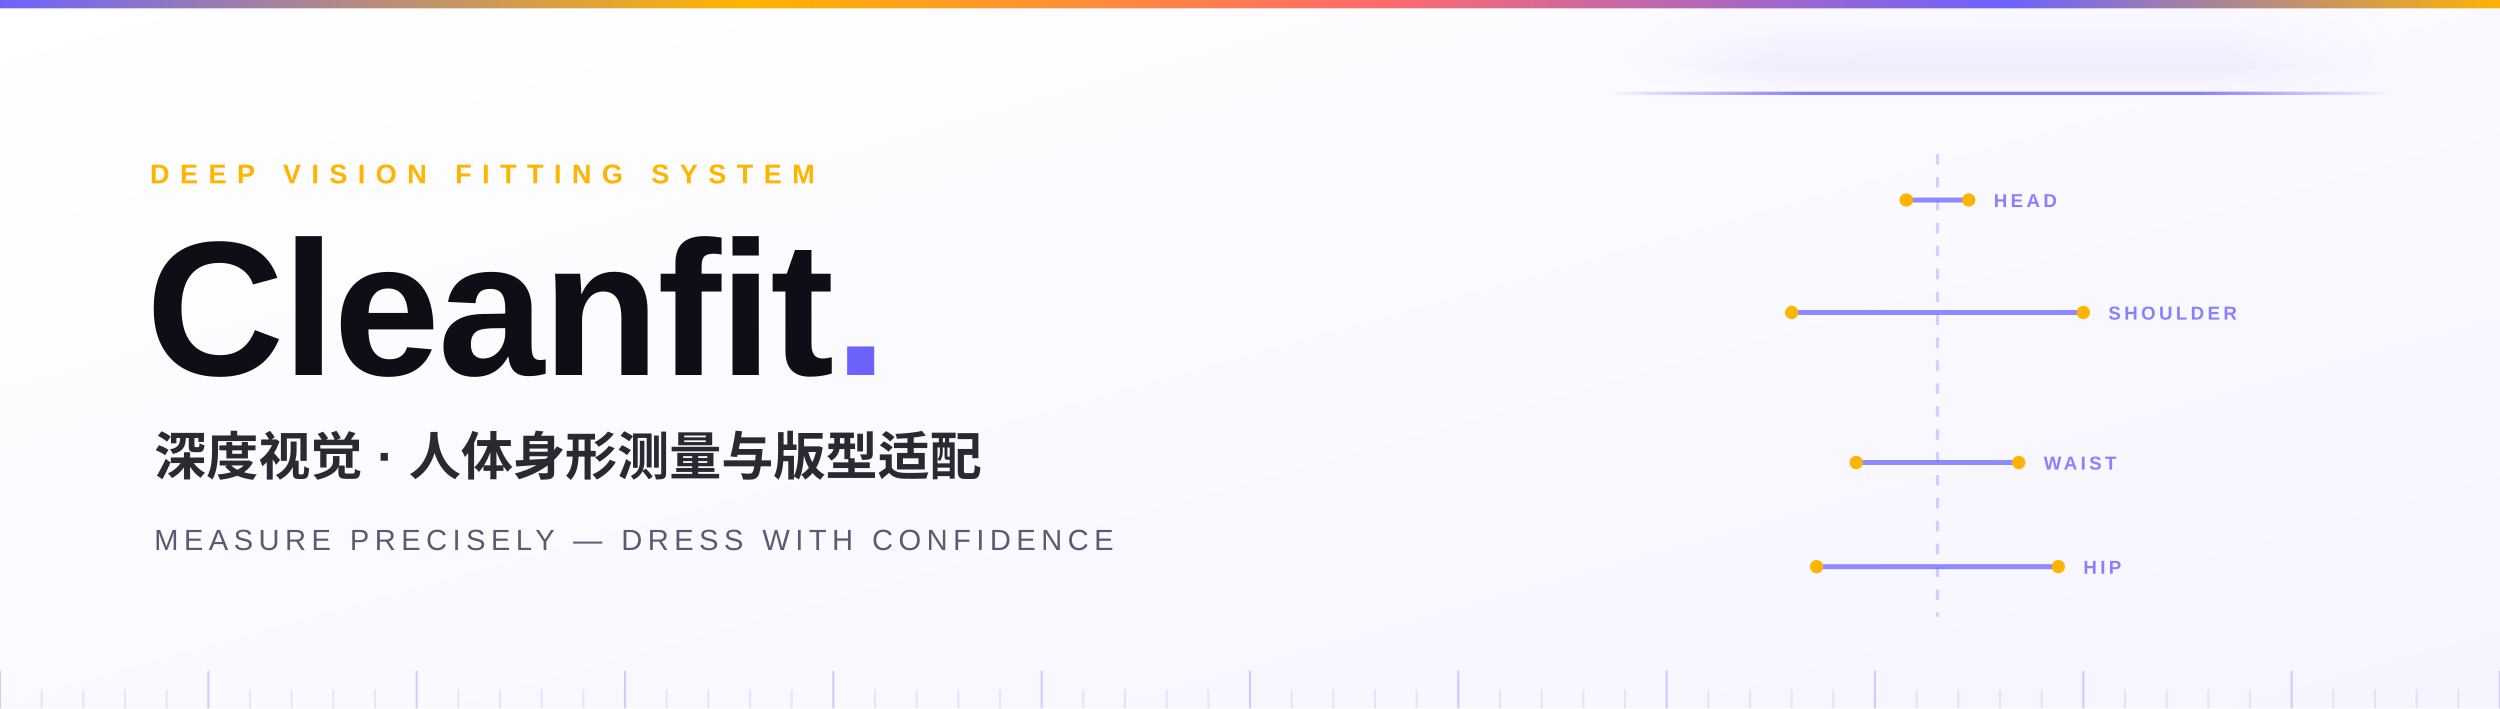
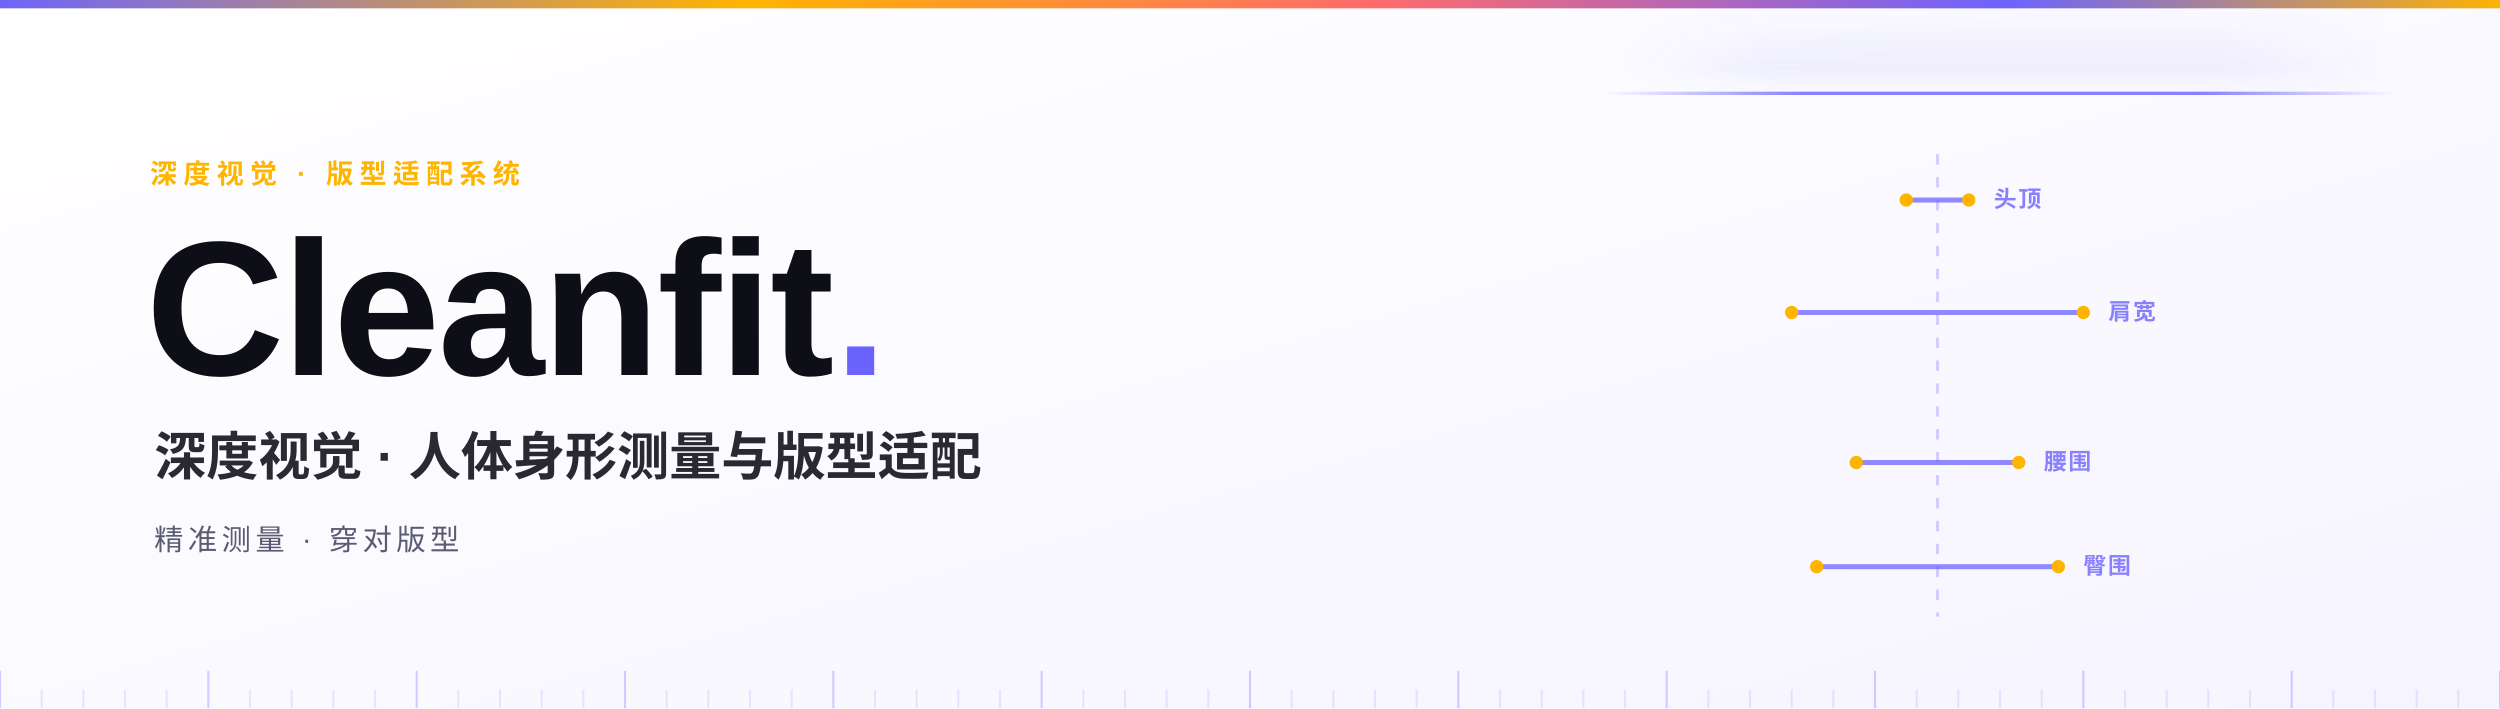
<svg xmlns="http://www.w3.org/2000/svg" width="1200" height="340" viewBox="0 0 1200 340" role="img" aria-label="Cleanfit — 深度视觉人体身形测量与版型适配">
  <defs>
    <linearGradient id="bg" x1="0" y1="0" x2="1" y2="1">
      <stop offset="0%" stop-color="#FFFFFF" />
      <stop offset="100%" stop-color="#F6F4FF" />
    </linearGradient>
    <linearGradient id="flow" x1="0" y1="0" x2="1" y2="0">
      <stop offset="0%" stop-color="#6C63FF" />
      <stop offset="30%" stop-color="#FFB400" />
      <stop offset="55%" stop-color="#FF6B6B" />
      <stop offset="80%" stop-color="#6C63FF" />
      <stop offset="100%" stop-color="#FFB400" />
      <animateTransform attributeName="gradientTransform" type="translate" values="-1 0; 0 0; -1 0" dur="9s" repeatCount="indefinite" />
    </linearGradient>
    <linearGradient id="scanGlow" x1="0" y1="0" x2="0" y2="1">
      <stop offset="0%" stop-color="#6C63FF" stop-opacity="0" />
      <stop offset="70%" stop-color="#6C63FF" stop-opacity="0.09" />
      <stop offset="100%" stop-color="#6C63FF" stop-opacity="0" />
    </linearGradient>
    <linearGradient id="scanEdge" x1="0" y1="0" x2="1" y2="0">
      <stop offset="0%" stop-color="#6C63FF" stop-opacity="0" />
      <stop offset="25%" stop-color="#6C63FF" stop-opacity="0.9" />
      <stop offset="75%" stop-color="#6C63FF" stop-opacity="0.9" />
      <stop offset="100%" stop-color="#6C63FF" stop-opacity="0" />
    </linearGradient>
    <linearGradient id="fadeX" x1="0" y1="0" x2="1" y2="0">
      <stop offset="0%" stop-color="#000" />
      <stop offset="22%" stop-color="#fff" />
      <stop offset="78%" stop-color="#fff" />
      <stop offset="100%" stop-color="#000" />
    </linearGradient>
    <mask id="scanMask">
      <rect x="770" y="0" width="380" height="46" fill="url(#fadeX)" />
    </mask>
  </defs>
  <rect width="1200" height="340" fill="url(#bg)" />
  <rect x="0" y="0" width="1200" height="4" fill="url(#flow)" />
-   <text x="72" y="88" font-family="'Segoe UI','PingFang SC','Microsoft YaHei','Helvetica Neue',Arial,sans-serif" font-size="13" font-weight="700" letter-spacing="5" fill="#FFB400">DEEP VISION FITTING SYSTEM</text>
+   <text x="72" y="88" font-family="'Segoe UI','PingFang SC','Microsoft YaHei','Helvetica Neue',Arial,sans-serif" font-size="13" font-weight="700" letter-spacing="3" fill="#FFB400">深度视觉 · 版型适配系统</text>
  <text x="70" y="180" font-family="'Segoe UI','PingFang SC','Microsoft YaHei','Helvetica Neue',Arial,sans-serif" font-size="92" font-weight="800" letter-spacing="-1" fill="#0E0E17">Cleanfit<tspan fill="#6C63FF" fill-opacity="1">.
        <animate attributeName="fill-opacity" values="1;0.1;1" dur="2.4s" repeatCount="indefinite" />
    </tspan>
  </text>
  <text x="74" y="228" font-family="'Segoe UI','PingFang SC','Microsoft YaHei','Helvetica Neue',Arial,sans-serif" font-size="25" font-weight="600" fill="#0E0E17" fill-opacity="0.88">深度视觉 · 人体身形测量与版型适配</text>
-   <text x="74" y="264" font-family="'Segoe UI','PingFang SC','Microsoft YaHei','Helvetica Neue',Arial,sans-serif" font-size="14" font-weight="500" letter-spacing="2.6" fill="#5A5A72">MEASURE PRECISELY — DRESS WITH CONFIDENCE</text>
+   <text x="74" y="264" font-family="'Segoe UI','PingFang SC','Microsoft YaHei','Helvetica Neue',Arial,sans-serif" font-size="14" font-weight="500" letter-spacing="2.2" fill="#5A5A72">精准测量 · 穿对版型</text>
  <g>
    <line x1="930" y1="74" x2="930" y2="296" stroke="#6C63FF" stroke-opacity="0.28" stroke-width="1.5" stroke-dasharray="5 6" />
    <line x1="915.0" y1="96" x2="945.0" y2="96" stroke="#6C63FF" stroke-opacity="0.75" stroke-width="2.4" stroke-linecap="round" stroke-dasharray="30" stroke-dashoffset="0">
      <animate attributeName="stroke-dashoffset" from="30" to="0" dur="0.9s" begin="0.0s" fill="freeze" />
    </line>
    <circle cx="915.0" cy="96" r="3.2" fill="#FFB400">
      <animate attributeName="r" values="2.6;4.6;2.6" dur="2.6s" begin="0.6s" repeatCount="indefinite" />
    </circle>
    <circle cx="945.0" cy="96" r="3.2" fill="#FFB400">
      <animate attributeName="r" values="2.6;4.6;2.6" dur="2.6s" begin="0.6s" repeatCount="indefinite" />
    </circle>
-     <text x="957.0" y="96" dy="3.4" font-family="'Segoe UI','PingFang SC','Microsoft YaHei','Helvetica Neue',Arial,sans-serif" font-size="9" font-weight="700" letter-spacing="1.6" fill="#6C63FF" fill-opacity="0.8">HEAD<animate attributeName="fill-opacity" from="0" to="0.8" dur="0.6s" begin="0.7s" fill="freeze" />
+     <text x="957.0" y="96" dy="3.4" font-family="'Segoe UI','PingFang SC','Microsoft YaHei','Helvetica Neue',Arial,sans-serif" font-size="11" font-weight="700" letter-spacing="0.8" fill="#6C63FF" fill-opacity="0.8">头顶<animate attributeName="fill-opacity" from="0" to="0.8" dur="0.6s" begin="0.7s" fill="freeze" />
    </text>
    <line x1="860.0" y1="150" x2="1000.0" y2="150" stroke="#6C63FF" stroke-opacity="0.75" stroke-width="2.4" stroke-linecap="round" stroke-dasharray="140" stroke-dashoffset="0">
      <animate attributeName="stroke-dashoffset" from="140" to="0" dur="0.9s" begin="0.5s" fill="freeze" />
    </line>
    <circle cx="860.0" cy="150" r="3.2" fill="#FFB400">
      <animate attributeName="r" values="2.6;4.6;2.6" dur="2.6s" begin="1.1s" repeatCount="indefinite" />
    </circle>
    <circle cx="1000.0" cy="150" r="3.2" fill="#FFB400">
      <animate attributeName="r" values="2.6;4.6;2.6" dur="2.6s" begin="1.1s" repeatCount="indefinite" />
    </circle>
-     <text x="1012.0" y="150" dy="3.4" font-family="'Segoe UI','PingFang SC','Microsoft YaHei','Helvetica Neue',Arial,sans-serif" font-size="9" font-weight="700" letter-spacing="1.6" fill="#6C63FF" fill-opacity="0.8">SHOULDER<animate attributeName="fill-opacity" from="0" to="0.8" dur="0.6s" begin="1.2s" fill="freeze" />
+     <text x="1012.0" y="150" dy="3.4" font-family="'Segoe UI','PingFang SC','Microsoft YaHei','Helvetica Neue',Arial,sans-serif" font-size="11" font-weight="700" letter-spacing="0.8" fill="#6C63FF" fill-opacity="0.8">肩宽<animate attributeName="fill-opacity" from="0" to="0.8" dur="0.6s" begin="1.2s" fill="freeze" />
    </text>
    <line x1="891.0" y1="222" x2="969.0" y2="222" stroke="#6C63FF" stroke-opacity="0.75" stroke-width="2.4" stroke-linecap="round" stroke-dasharray="78" stroke-dashoffset="0">
      <animate attributeName="stroke-dashoffset" from="78" to="0" dur="0.9s" begin="1.0s" fill="freeze" />
    </line>
    <circle cx="891.0" cy="222" r="3.2" fill="#FFB400">
      <animate attributeName="r" values="2.6;4.6;2.6" dur="2.6s" begin="1.6s" repeatCount="indefinite" />
    </circle>
    <circle cx="969.0" cy="222" r="3.2" fill="#FFB400">
      <animate attributeName="r" values="2.6;4.6;2.6" dur="2.6s" begin="1.6s" repeatCount="indefinite" />
    </circle>
-     <text x="981.0" y="222" dy="3.4" font-family="'Segoe UI','PingFang SC','Microsoft YaHei','Helvetica Neue',Arial,sans-serif" font-size="9" font-weight="700" letter-spacing="1.6" fill="#6C63FF" fill-opacity="0.8">WAIST<animate attributeName="fill-opacity" from="0" to="0.8" dur="0.6s" begin="1.7s" fill="freeze" />
+     <text x="981.0" y="222" dy="3.4" font-family="'Segoe UI','PingFang SC','Microsoft YaHei','Helvetica Neue',Arial,sans-serif" font-size="11" font-weight="700" letter-spacing="0.8" fill="#6C63FF" fill-opacity="0.8">腰围<animate attributeName="fill-opacity" from="0" to="0.8" dur="0.6s" begin="1.7s" fill="freeze" />
    </text>
    <line x1="872.0" y1="272" x2="988.0" y2="272" stroke="#6C63FF" stroke-opacity="0.75" stroke-width="2.4" stroke-linecap="round" stroke-dasharray="116" stroke-dashoffset="0">
      <animate attributeName="stroke-dashoffset" from="116" to="0" dur="0.9s" begin="1.5s" fill="freeze" />
    </line>
    <circle cx="872.0" cy="272" r="3.2" fill="#FFB400">
      <animate attributeName="r" values="2.6;4.6;2.6" dur="2.6s" begin="2.1s" repeatCount="indefinite" />
    </circle>
    <circle cx="988.0" cy="272" r="3.2" fill="#FFB400">
      <animate attributeName="r" values="2.6;4.6;2.6" dur="2.6s" begin="2.1s" repeatCount="indefinite" />
    </circle>
-     <text x="1000.0" y="272" dy="3.4" font-family="'Segoe UI','PingFang SC','Microsoft YaHei','Helvetica Neue',Arial,sans-serif" font-size="9" font-weight="700" letter-spacing="1.6" fill="#6C63FF" fill-opacity="0.8">HIP<animate attributeName="fill-opacity" from="0" to="0.8" dur="0.6s" begin="2.2s" fill="freeze" />
+     <text x="1000.0" y="272" dy="3.4" font-family="'Segoe UI','PingFang SC','Microsoft YaHei','Helvetica Neue',Arial,sans-serif" font-size="11" font-weight="700" letter-spacing="0.8" fill="#6C63FF" fill-opacity="0.8">臀围<animate attributeName="fill-opacity" from="0" to="0.8" dur="0.6s" begin="2.2s" fill="freeze" />
    </text>
  </g>
  <g opacity="0.9">
    <animateTransform attributeName="transform" type="translate" values="0 40; 0 210; 0 40" dur="7s" repeatCount="indefinite" calcMode="spline" keyTimes="0;0.5;1" keySplines="0.42 0 0.58 1;0.42 0 0.58 1" />
    <rect x="770" y="0" width="380" height="46" fill="url(#scanGlow)" mask="url(#scanMask)" />
    <rect x="770" y="44" width="380" height="1.6" fill="url(#scanEdge)">
      <animate attributeName="opacity" values="0.95;0.35;0.95" dur="7s" repeatCount="indefinite" />
    </rect>
  </g>
  <g>
    <line x1="0" y1="322" x2="0" y2="340" stroke="#6C63FF" stroke-opacity="0.3" stroke-width="1" />
    <line x1="20" y1="331" x2="20" y2="340" stroke="#6C63FF" stroke-opacity="0.14" stroke-width="1" />
    <line x1="40" y1="331" x2="40" y2="340" stroke="#6C63FF" stroke-opacity="0.14" stroke-width="1" />
    <line x1="60" y1="331" x2="60" y2="340" stroke="#6C63FF" stroke-opacity="0.14" stroke-width="1" />
    <line x1="80" y1="331" x2="80" y2="340" stroke="#6C63FF" stroke-opacity="0.14" stroke-width="1" />
    <line x1="100" y1="322" x2="100" y2="340" stroke="#6C63FF" stroke-opacity="0.3" stroke-width="1" />
    <line x1="120" y1="331" x2="120" y2="340" stroke="#6C63FF" stroke-opacity="0.14" stroke-width="1" />
    <line x1="140" y1="331" x2="140" y2="340" stroke="#6C63FF" stroke-opacity="0.14" stroke-width="1" />
    <line x1="160" y1="331" x2="160" y2="340" stroke="#6C63FF" stroke-opacity="0.14" stroke-width="1" />
    <line x1="180" y1="331" x2="180" y2="340" stroke="#6C63FF" stroke-opacity="0.14" stroke-width="1" />
    <line x1="200" y1="322" x2="200" y2="340" stroke="#6C63FF" stroke-opacity="0.3" stroke-width="1" />
    <line x1="220" y1="331" x2="220" y2="340" stroke="#6C63FF" stroke-opacity="0.14" stroke-width="1" />
    <line x1="240" y1="331" x2="240" y2="340" stroke="#6C63FF" stroke-opacity="0.14" stroke-width="1" />
    <line x1="260" y1="331" x2="260" y2="340" stroke="#6C63FF" stroke-opacity="0.14" stroke-width="1" />
    <line x1="280" y1="331" x2="280" y2="340" stroke="#6C63FF" stroke-opacity="0.14" stroke-width="1" />
    <line x1="300" y1="322" x2="300" y2="340" stroke="#6C63FF" stroke-opacity="0.3" stroke-width="1" />
    <line x1="320" y1="331" x2="320" y2="340" stroke="#6C63FF" stroke-opacity="0.14" stroke-width="1" />
    <line x1="340" y1="331" x2="340" y2="340" stroke="#6C63FF" stroke-opacity="0.14" stroke-width="1" />
    <line x1="360" y1="331" x2="360" y2="340" stroke="#6C63FF" stroke-opacity="0.14" stroke-width="1" />
    <line x1="380" y1="331" x2="380" y2="340" stroke="#6C63FF" stroke-opacity="0.14" stroke-width="1" />
    <line x1="400" y1="322" x2="400" y2="340" stroke="#6C63FF" stroke-opacity="0.3" stroke-width="1" />
    <line x1="420" y1="331" x2="420" y2="340" stroke="#6C63FF" stroke-opacity="0.14" stroke-width="1" />
    <line x1="440" y1="331" x2="440" y2="340" stroke="#6C63FF" stroke-opacity="0.14" stroke-width="1" />
    <line x1="460" y1="331" x2="460" y2="340" stroke="#6C63FF" stroke-opacity="0.14" stroke-width="1" />
    <line x1="480" y1="331" x2="480" y2="340" stroke="#6C63FF" stroke-opacity="0.14" stroke-width="1" />
    <line x1="500" y1="322" x2="500" y2="340" stroke="#6C63FF" stroke-opacity="0.3" stroke-width="1" />
    <line x1="520" y1="331" x2="520" y2="340" stroke="#6C63FF" stroke-opacity="0.14" stroke-width="1" />
    <line x1="540" y1="331" x2="540" y2="340" stroke="#6C63FF" stroke-opacity="0.14" stroke-width="1" />
    <line x1="560" y1="331" x2="560" y2="340" stroke="#6C63FF" stroke-opacity="0.14" stroke-width="1" />
    <line x1="580" y1="331" x2="580" y2="340" stroke="#6C63FF" stroke-opacity="0.14" stroke-width="1" />
    <line x1="600" y1="322" x2="600" y2="340" stroke="#6C63FF" stroke-opacity="0.3" stroke-width="1" />
    <line x1="620" y1="331" x2="620" y2="340" stroke="#6C63FF" stroke-opacity="0.14" stroke-width="1" />
    <line x1="640" y1="331" x2="640" y2="340" stroke="#6C63FF" stroke-opacity="0.14" stroke-width="1" />
    <line x1="660" y1="331" x2="660" y2="340" stroke="#6C63FF" stroke-opacity="0.14" stroke-width="1" />
    <line x1="680" y1="331" x2="680" y2="340" stroke="#6C63FF" stroke-opacity="0.14" stroke-width="1" />
    <line x1="700" y1="322" x2="700" y2="340" stroke="#6C63FF" stroke-opacity="0.3" stroke-width="1" />
    <line x1="720" y1="331" x2="720" y2="340" stroke="#6C63FF" stroke-opacity="0.14" stroke-width="1" />
    <line x1="740" y1="331" x2="740" y2="340" stroke="#6C63FF" stroke-opacity="0.14" stroke-width="1" />
    <line x1="760" y1="331" x2="760" y2="340" stroke="#6C63FF" stroke-opacity="0.14" stroke-width="1" />
    <line x1="780" y1="331" x2="780" y2="340" stroke="#6C63FF" stroke-opacity="0.14" stroke-width="1" />
    <line x1="800" y1="322" x2="800" y2="340" stroke="#6C63FF" stroke-opacity="0.3" stroke-width="1" />
    <line x1="820" y1="331" x2="820" y2="340" stroke="#6C63FF" stroke-opacity="0.14" stroke-width="1" />
    <line x1="840" y1="331" x2="840" y2="340" stroke="#6C63FF" stroke-opacity="0.14" stroke-width="1" />
    <line x1="860" y1="331" x2="860" y2="340" stroke="#6C63FF" stroke-opacity="0.14" stroke-width="1" />
    <line x1="880" y1="331" x2="880" y2="340" stroke="#6C63FF" stroke-opacity="0.14" stroke-width="1" />
    <line x1="900" y1="322" x2="900" y2="340" stroke="#6C63FF" stroke-opacity="0.3" stroke-width="1" />
    <line x1="920" y1="331" x2="920" y2="340" stroke="#6C63FF" stroke-opacity="0.14" stroke-width="1" />
    <line x1="940" y1="331" x2="940" y2="340" stroke="#6C63FF" stroke-opacity="0.14" stroke-width="1" />
    <line x1="960" y1="331" x2="960" y2="340" stroke="#6C63FF" stroke-opacity="0.14" stroke-width="1" />
    <line x1="980" y1="331" x2="980" y2="340" stroke="#6C63FF" stroke-opacity="0.14" stroke-width="1" />
    <line x1="1000" y1="322" x2="1000" y2="340" stroke="#6C63FF" stroke-opacity="0.3" stroke-width="1" />
    <line x1="1020" y1="331" x2="1020" y2="340" stroke="#6C63FF" stroke-opacity="0.14" stroke-width="1" />
    <line x1="1040" y1="331" x2="1040" y2="340" stroke="#6C63FF" stroke-opacity="0.14" stroke-width="1" />
    <line x1="1060" y1="331" x2="1060" y2="340" stroke="#6C63FF" stroke-opacity="0.14" stroke-width="1" />
    <line x1="1080" y1="331" x2="1080" y2="340" stroke="#6C63FF" stroke-opacity="0.14" stroke-width="1" />
    <line x1="1100" y1="322" x2="1100" y2="340" stroke="#6C63FF" stroke-opacity="0.3" stroke-width="1" />
    <line x1="1120" y1="331" x2="1120" y2="340" stroke="#6C63FF" stroke-opacity="0.14" stroke-width="1" />
    <line x1="1140" y1="331" x2="1140" y2="340" stroke="#6C63FF" stroke-opacity="0.14" stroke-width="1" />
    <line x1="1160" y1="331" x2="1160" y2="340" stroke="#6C63FF" stroke-opacity="0.14" stroke-width="1" />
    <line x1="1180" y1="331" x2="1180" y2="340" stroke="#6C63FF" stroke-opacity="0.14" stroke-width="1" />
    <line x1="1200" y1="322" x2="1200" y2="340" stroke="#6C63FF" stroke-opacity="0.3" stroke-width="1" />
  </g>
</svg>
